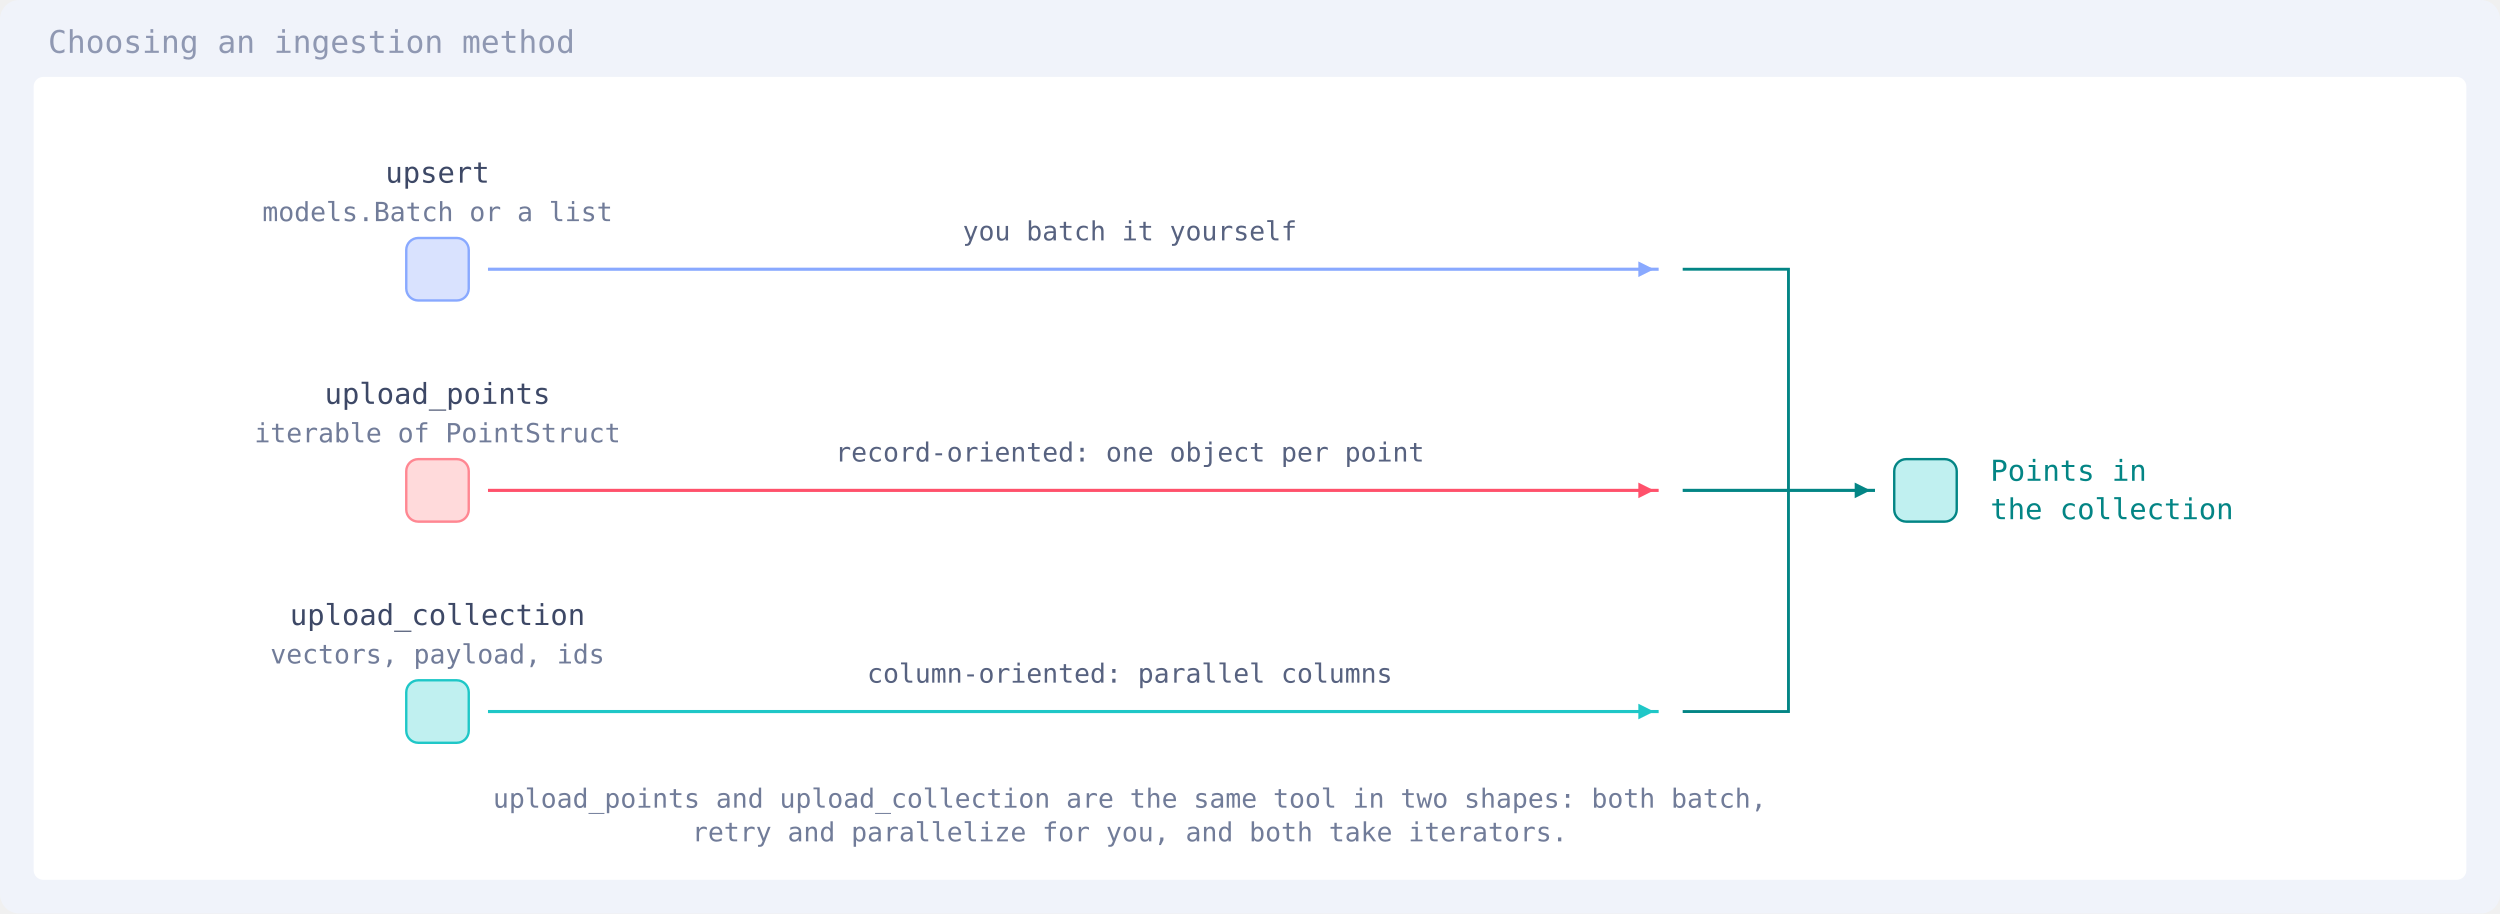
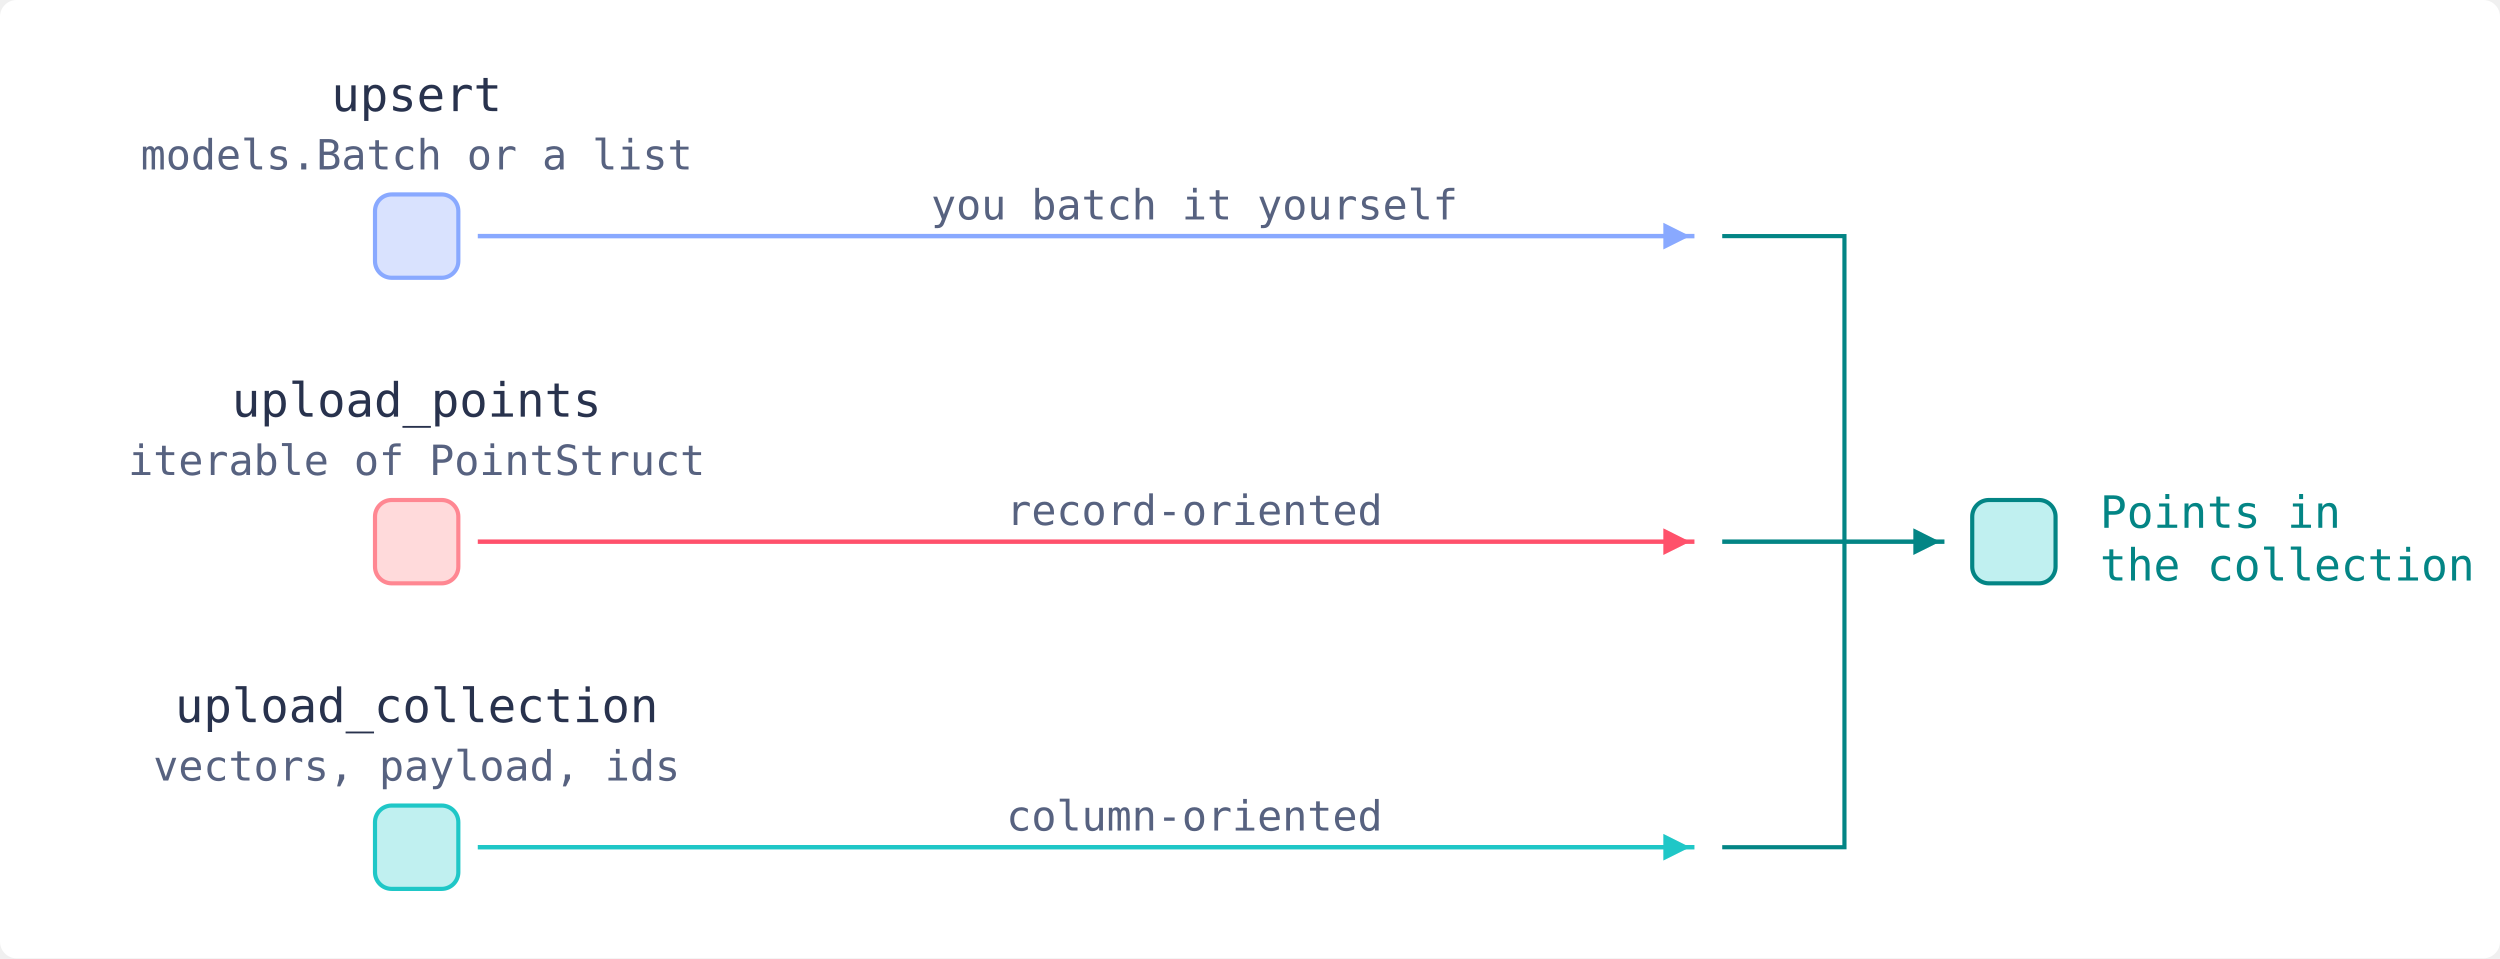
- <svg xmlns="http://www.w3.org/2000/svg" viewBox="0 0 1040 380" width="1040" height="380" role="img" aria-label="Choosing an ingestion method. upsert takes models.Batch or a list and you batch it yourself; every client library has it. upload_points is record-oriented, an iterable of PointStruct, one object per point carrying its id, vector and payload. upload_collection is column-oriented, taking vectors, payload and ids as parallel columns. All three write into the collection. upload_points and upload_collection are the same tool in two shapes: both batch, retry and parallelize for you, and both take iterators.">
+ <svg xmlns="http://www.w3.org/2000/svg" viewBox="0 0 900 345" width="900" height="345" role="img" aria-label="upsert takes models.Batch or a list and you batch it yourself; every client library has it. upload_points is record-oriented, an iterable of PointStruct, one object per point carrying its id, vector and payload. upload_collection is column-oriented, taking vectors, payload and ids as parallel columns. All three write into the collection.">
  <style>
-     .ttl  { font-family:"Geist Mono",ui-monospace,monospace; font-size:13px; fill:#8F98B2 }
-     .name { font-family:"Geist Mono",ui-monospace,monospace; font-size:12px; fill:#3D4866 }
-     .sub  { font-family:"Geist Mono",ui-monospace,monospace; font-size:11px; fill:#717C99 }
-     .on   { font-family:"Geist Mono",ui-monospace,monospace; font-size:11px; fill:#576280 }
-     .teal { font-family:"Geist Mono",ui-monospace,monospace; font-size:12px; fill:#038585 }
-     .foot { font-family:"Geist Mono",ui-monospace,monospace; font-size:11px; fill:#717C99 }
+     .name { font-family:"Geist Mono",ui-monospace,monospace; font-size:17px; fill:#28324D }
+     .sub  { font-family:"Geist Mono",ui-monospace,monospace; font-size:15px; fill:#576280 }
+     .on   { font-family:"Geist Mono",ui-monospace,monospace; font-size:15px; fill:#576280 }
+     .teal { font-family:"Geist Mono",ui-monospace,monospace; font-size:16px; fill:#038585 }
  </style>
  <defs>
-     <marker id="mb" markerWidth="8" markerHeight="8" refX="6.5" refY="2.5" orient="auto">
-       <path d="M0,0 L5,2.5 L0,5 Z" fill="#89A9FF" />
+     <marker id="mb" markerWidth="9" markerHeight="9" refX="7" refY="3" orient="auto">
+       <path d="M0,0 L6,3 L0,6 Z" fill="#89A9FF" />
    </marker>
-     <marker id="mr" markerWidth="8" markerHeight="8" refX="6.5" refY="2.5" orient="auto">
-       <path d="M0,0 L5,2.5 L0,5 Z" fill="#FF516B" />
+     <marker id="mr" markerWidth="9" markerHeight="9" refX="7" refY="3" orient="auto">
+       <path d="M0,0 L6,3 L0,6 Z" fill="#FF516B" />
    </marker>
-     <marker id="mt" markerWidth="8" markerHeight="8" refX="6.5" refY="2.5" orient="auto">
-       <path d="M0,0 L5,2.5 L0,5 Z" fill="#1FC7C7" />
+     <marker id="mt" markerWidth="9" markerHeight="9" refX="7" refY="3" orient="auto">
+       <path d="M0,0 L6,3 L0,6 Z" fill="#1FC7C7" />
    </marker>
-     <marker id="mg" markerWidth="8" markerHeight="8" refX="6.5" refY="2.5" orient="auto">
-       <path d="M0,0 L5,2.5 L0,5 Z" fill="#038585" />
+     <marker id="mg" markerWidth="9" markerHeight="9" refX="7" refY="3" orient="auto">
+       <path d="M0,0 L6,3 L0,6 Z" fill="#038585" />
    </marker>
  </defs>
-   <rect x="0" y="0" width="1040" height="380" rx="8" fill="#F0F3FA" />
-   <text x="20" y="22" class="ttl">Choosing an ingestion method</text>
-   <rect x="14" y="32" width="1012" height="334" rx="4" fill="#FFFFFF" />
-   <text x="182" y="76" class="name" text-anchor="middle">upsert</text>
-   <text x="182" y="92" class="sub" text-anchor="middle">models.Batch or a list</text>
-   <rect x="169" y="99" width="26" height="26" rx="5" fill="#D9E2FE" stroke="#89A9FF" />
-   <text x="470" y="100" class="on" text-anchor="middle">you batch it yourself</text>
-   <path d="M203,112 L690,112" fill="none" stroke="#89A9FF" stroke-width="1.3" marker-end="url(#mb)" />
-   <text x="182" y="168" class="name" text-anchor="middle">upload_points</text>
-   <text x="182" y="184" class="sub" text-anchor="middle">iterable of PointStruct</text>
-   <rect x="169" y="191" width="26" height="26" rx="5" fill="#FFDADB" stroke="#FF8792" />
-   <text x="470" y="192" class="on" text-anchor="middle">record-oriented: one object per point</text>
-   <path d="M203,204 L690,204" fill="none" stroke="#FF516B" stroke-width="1.3" marker-end="url(#mr)" />
-   <text x="182" y="260" class="name" text-anchor="middle">upload_collection</text>
-   <text x="182" y="276" class="sub" text-anchor="middle">vectors, payload, ids</text>
-   <rect x="169" y="283" width="26" height="26" rx="5" fill="#C0F0F0" stroke="#1FC7C7" />
-   <text x="470" y="284" class="on" text-anchor="middle">column-oriented: parallel columns</text>
-   <path d="M203,296 L690,296" fill="none" stroke="#1FC7C7" stroke-width="1.3" marker-end="url(#mt)" />
-   <path d="M700,112 L744,112 L744,204" fill="none" stroke="#038585" stroke-width="1.2" />
-   <path d="M700,296 L744,296 L744,204" fill="none" stroke="#038585" stroke-width="1.2" />
-   <path d="M700,204 L780,204" fill="none" stroke="#038585" stroke-width="1.3" marker-end="url(#mg)" />
-   <rect x="788" y="191" width="26" height="26" rx="5" fill="#C0F0F0" stroke="#038585" />
-   <text x="828" y="200" class="teal">Points in</text>
-   <text x="828" y="216" class="teal">the collection</text>
-   <text x="470" y="336" class="foot" text-anchor="middle">upload_points and upload_collection are the same tool in two shapes: both batch,</text>
-   <text x="470" y="350" class="foot" text-anchor="middle">retry and parallelize for you, and both take iterators.</text>
+   <rect x="0" y="0" width="900" height="345" rx="6" fill="#FFFFFF" />
+   <text x="150" y="40" class="name" text-anchor="middle">upsert</text>
+   <text x="150" y="61" class="sub" text-anchor="middle">models.Batch or a list</text>
+   <rect x="135" y="70" width="30" height="30" rx="6" fill="#D9E2FE" stroke="#89A9FF" stroke-width="1.5" />
+   <text x="430" y="79" class="on" text-anchor="middle">you batch it yourself</text>
+   <path d="M172,85 L610,85" fill="none" stroke="#89A9FF" stroke-width="1.6" marker-end="url(#mb)" />
+   <text x="150" y="150" class="name" text-anchor="middle">upload_points</text>
+   <text x="150" y="171" class="sub" text-anchor="middle">iterable of PointStruct</text>
+   <rect x="135" y="180" width="30" height="30" rx="6" fill="#FFDADB" stroke="#FF8792" stroke-width="1.5" />
+   <text x="430" y="189" class="on" text-anchor="middle">record-oriented</text>
+   <path d="M172,195 L610,195" fill="none" stroke="#FF516B" stroke-width="1.6" marker-end="url(#mr)" />
+   <text x="150" y="260" class="name" text-anchor="middle">upload_collection</text>
+   <text x="150" y="281" class="sub" text-anchor="middle">vectors, payload, ids</text>
+   <rect x="135" y="290" width="30" height="30" rx="6" fill="#C0F0F0" stroke="#1FC7C7" stroke-width="1.5" />
+   <text x="430" y="299" class="on" text-anchor="middle">column-oriented</text>
+   <path d="M172,305 L610,305" fill="none" stroke="#1FC7C7" stroke-width="1.6" marker-end="url(#mt)" />
+   <path d="M620,85 L664,85 L664,195" fill="none" stroke="#038585" stroke-width="1.5" />
+   <path d="M620,305 L664,305 L664,195" fill="none" stroke="#038585" stroke-width="1.5" />
+   <path d="M620,195 L700,195" fill="none" stroke="#038585" stroke-width="1.6" marker-end="url(#mg)" />
+   <rect x="710" y="180" width="30" height="30" rx="6" fill="#C0F0F0" stroke="#038585" stroke-width="1.5" />
+   <text x="756" y="190" class="teal">Points in</text>
+   <text x="756" y="209" class="teal">the collection</text>
</svg>
